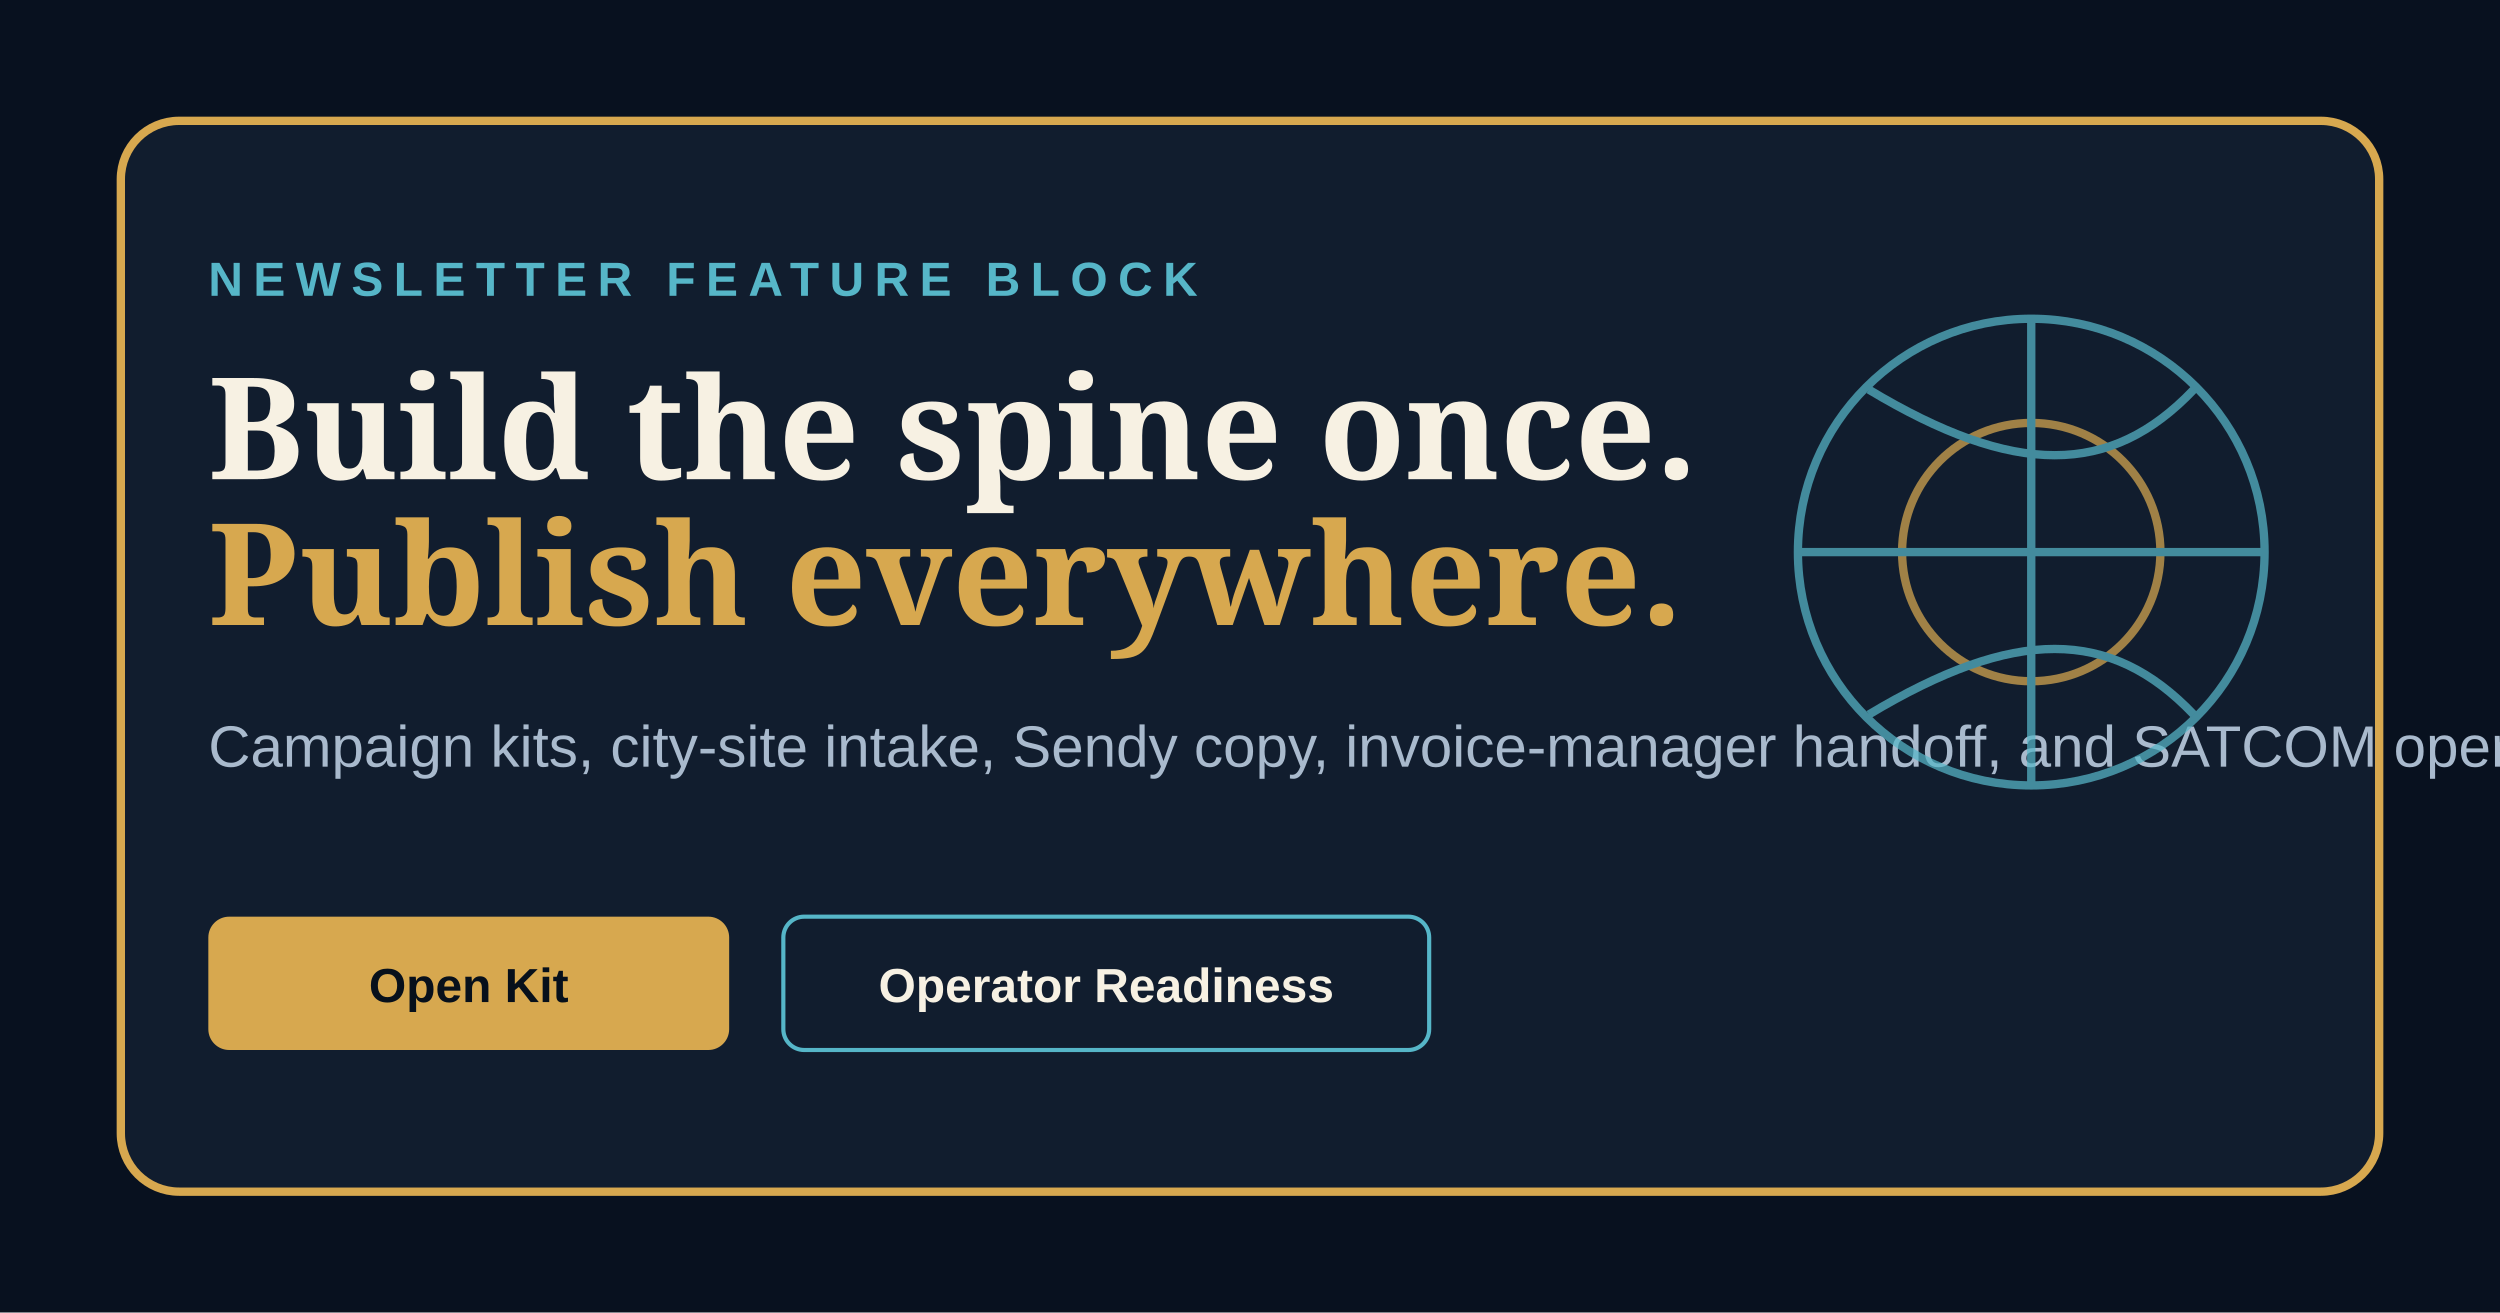
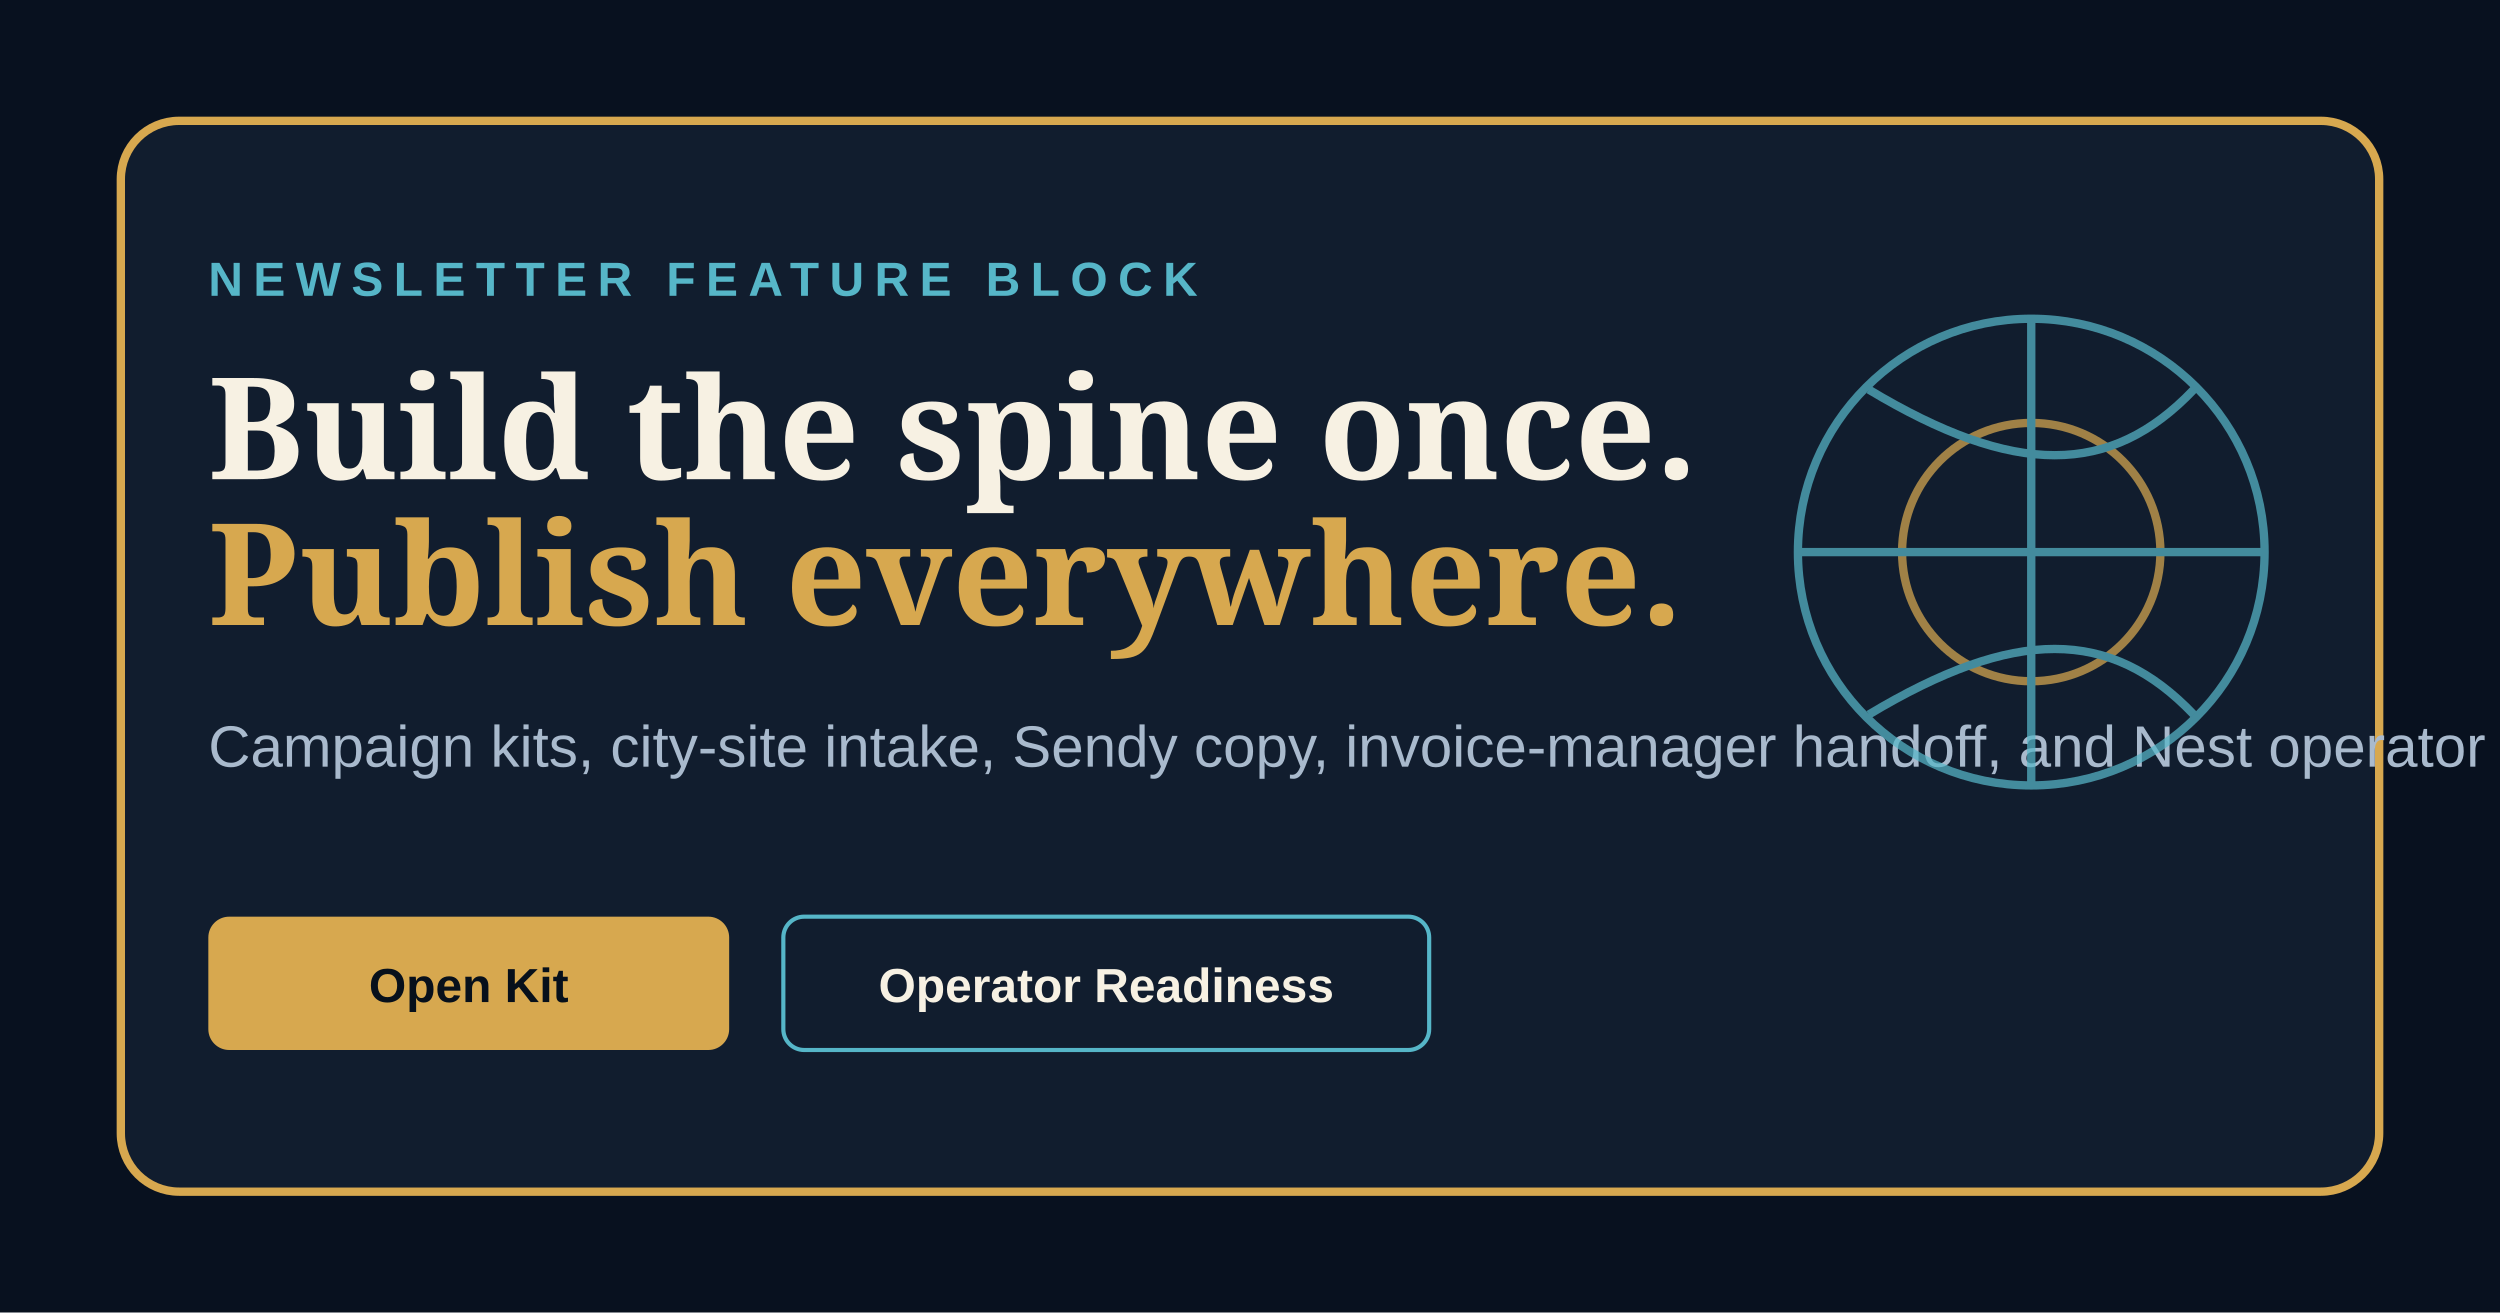
<svg xmlns="http://www.w3.org/2000/svg" width="1200" height="630" viewBox="0 0 1200 630" role="img" aria-labelledby="title desc">
  <rect width="1200" height="630" fill="#08111f" />
  <rect x="58" y="58" width="1084" height="514" rx="28" fill="#111d2e" stroke="#d7a84f" stroke-width="4" />
  <text x="100" y="142" font-family="Arial, sans-serif" font-size="23" font-weight="800" fill="#56b6c8" letter-spacing="5">NEWSLETTER FEATURE BLOCK</text>
  <text x="100" y="230" font-family="Georgia, serif" font-size="68" font-weight="700" fill="#f7f1e3">Build the spine once.</text>
  <text x="100" y="300" font-family="Georgia, serif" font-size="68" font-weight="700" fill="#d7a84f">Publish everywhere.</text>
-   <text x="100" y="368" font-family="Arial, sans-serif" font-size="28" fill="#a9bacd">Campaign kits, city-site intake, Sendy copy, invoice-manager handoff, and SATCOM operator lanes.</text>
+   <text x="100" y="368" font-family="Arial, sans-serif" font-size="28" fill="#a9bacd">Campaign kits, city-site intake, Sendy copy, invoice-manager handoff, and Nest operator lanes.</text>
  <g transform="translate(100 440)" font-family="Arial, sans-serif" font-size="23" font-weight="700">
    <rect width="250" height="64" rx="10" fill="#d7a84f" />
    <text x="125" y="41" text-anchor="middle" fill="#07101b">Open Kit</text>
    <rect x="276" width="310" height="64" rx="10" fill="none" stroke="#56b6c8" stroke-width="2" />
    <text x="431" y="41" text-anchor="middle" fill="#f7f1e3">Operator Readiness</text>
  </g>
  <g transform="translate(855 115)" stroke="#56b6c8" fill="none" stroke-width="4" opacity="0.72">
    <circle cx="120" cy="150" r="112" />
    <circle cx="120" cy="150" r="62" stroke="#d7a84f" />
    <path d="M8 150h224M120 38v224M42 72c70 42 116 42 156 0M42 228c70-42 116-42 156 0" />
  </g>
</svg>
